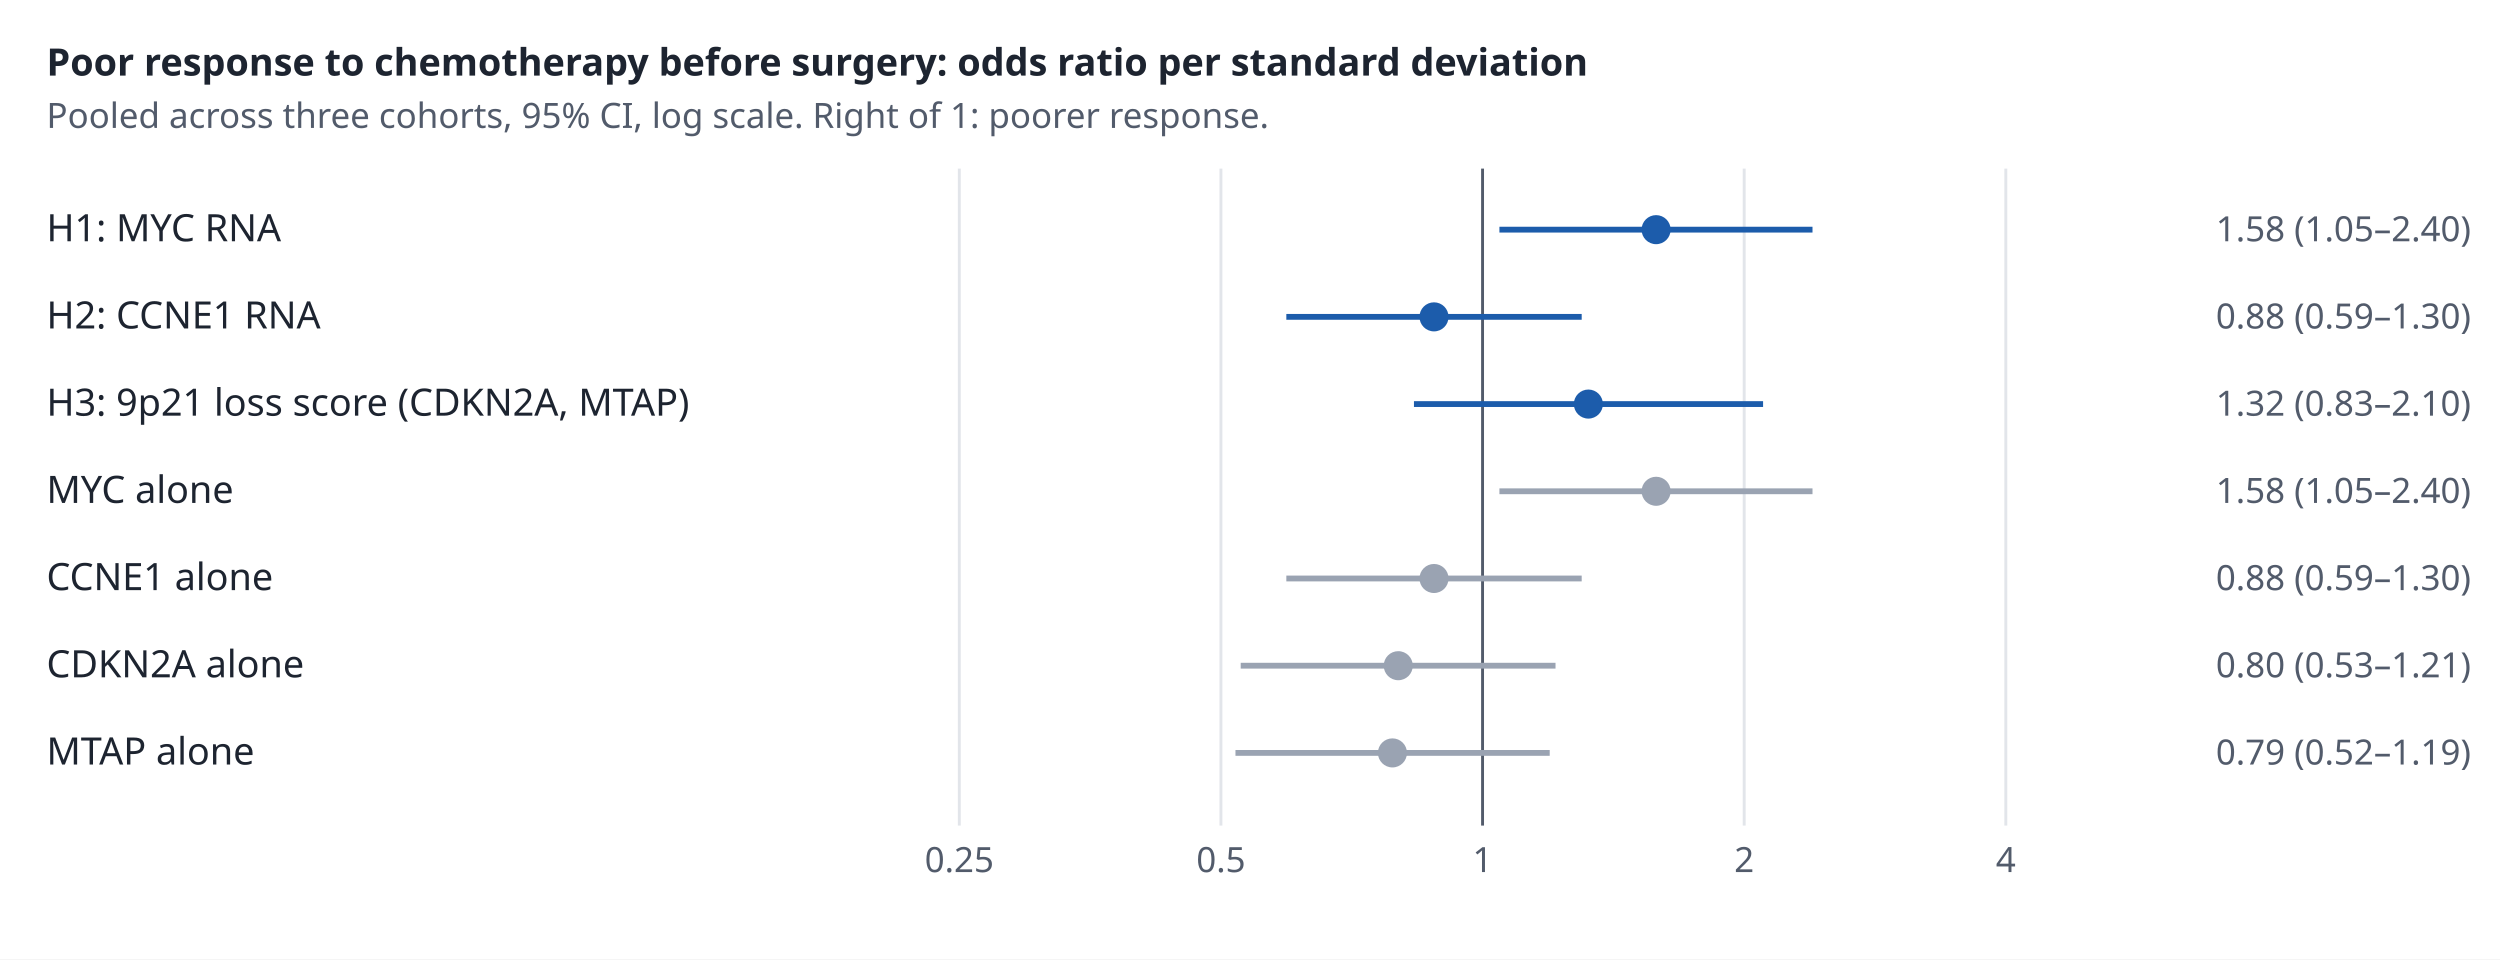
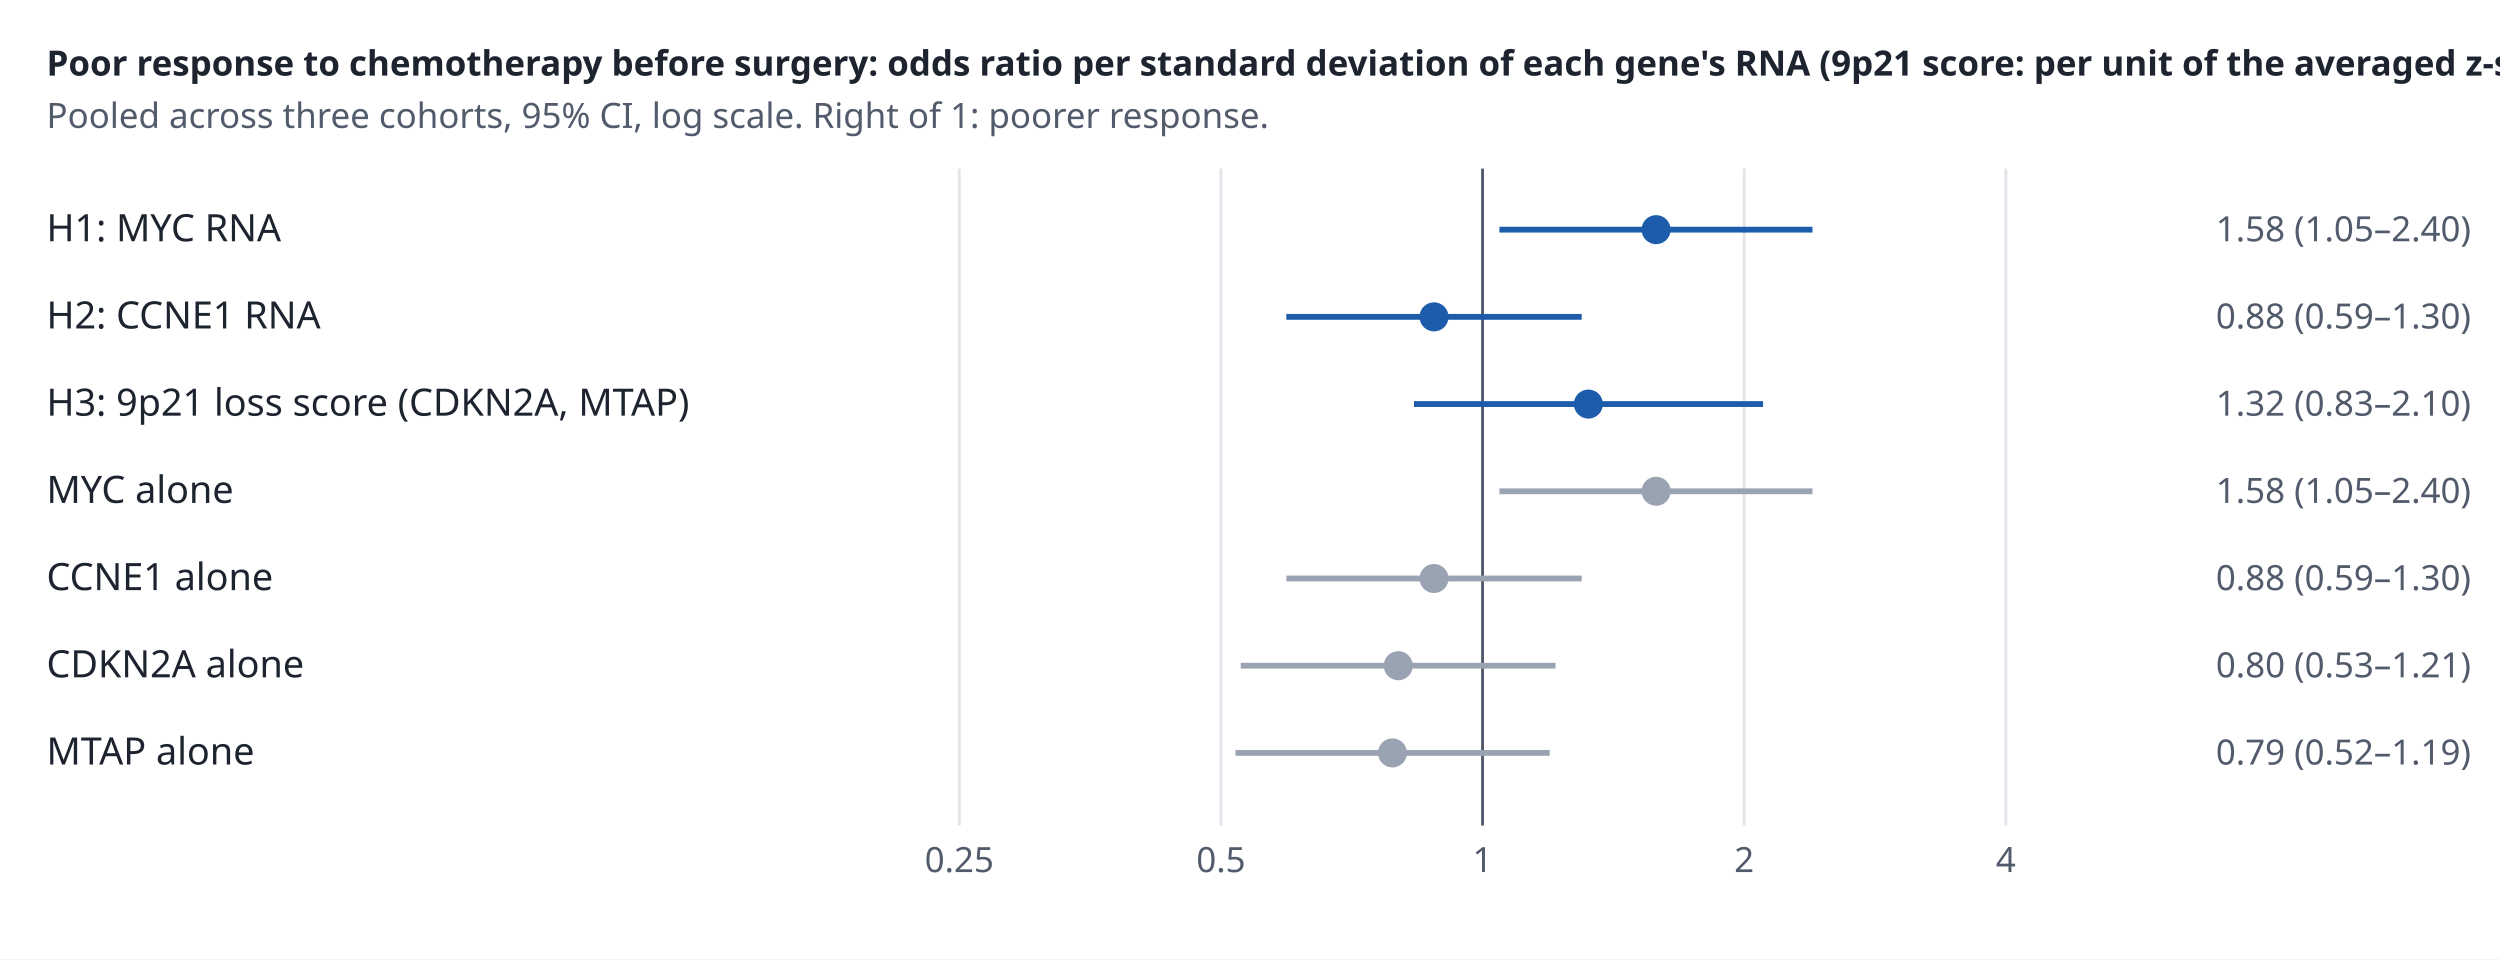
<svg xmlns="http://www.w3.org/2000/svg" viewBox="0 0 860 330" width="860" height="330" font-family="system-ui, sans-serif" font-size="13" role="img" aria-label="Odds of a poor response to chemotherapy before surgery, per standard deviation">
  <rect width="860" height="330" fill="#ffffff" />
-   <text x="16" y="26" font-weight="600" fill="#1d2430">Poor response to chemotherapy before surgery: odds ratio per standard deviation</text>
+   <text x="16" y="26" font-weight="600" fill="#1d2430" font-size="12">Poor response to chemotherapy before surgery: odds ratio per standard deviation of each gene's RNA (9p21 score: per unit of the averaged z-score)</text>
  <text x="16" y="44" fill="#525b6b" font-size="12">Pooled across three cohorts, 95% CI, log scale. Right of 1: poorer response.</text>
  <line x1="330.0" y1="58" x2="330.0" y2="284" stroke="#e2e5ea" />
  <text x="330.0" y="300" text-anchor="middle" fill="#525b6b" font-size="12">0.25</text>
  <line x1="420.0" y1="58" x2="420.0" y2="284" stroke="#e2e5ea" />
  <text x="420.0" y="300" text-anchor="middle" fill="#525b6b" font-size="12">0.5</text>
  <line x1="510.0" y1="58" x2="510.0" y2="284" stroke="#525b6b" />
  <text x="510.0" y="300" text-anchor="middle" fill="#525b6b" font-size="12">1</text>
  <line x1="600.0" y1="58" x2="600.0" y2="284" stroke="#e2e5ea" />
  <text x="600.0" y="300" text-anchor="middle" fill="#525b6b" font-size="12">2</text>
  <line x1="690.0" y1="58" x2="690.0" y2="284" stroke="#e2e5ea" />
  <text x="690.0" y="300" text-anchor="middle" fill="#525b6b" font-size="12">4</text>
  <text x="16" y="83.0" fill="#1d2430">H1: MYC RNA</text>
  <line x1="515.8" y1="79.0" x2="623.5" y2="79.0" stroke="#1c5cab" stroke-width="2" />
  <circle cx="569.7" cy="79.0" r="5" fill="#1c5cab" />
  <text x="850" y="83.0" text-anchor="end" fill="#525b6b" font-size="12">1.58 (1.05–2.40)</text>
  <text x="16" y="113.0" fill="#1d2430">H2: CCNE1 RNA</text>
  <line x1="442.5" y1="109.0" x2="544.1" y2="109.0" stroke="#1c5cab" stroke-width="2" />
  <circle cx="493.3" cy="109.0" r="5" fill="#1c5cab" />
  <text x="850" y="113.0" text-anchor="end" fill="#525b6b" font-size="12">0.88 (0.59–1.30)</text>
  <text x="16" y="143.0" fill="#1d2430">H3: 9p21 loss score (CDKN2A, MTAP)</text>
  <line x1="486.4" y1="139.0" x2="606.5" y2="139.0" stroke="#1c5cab" stroke-width="2" />
  <circle cx="546.4" cy="139.0" r="5" fill="#1c5cab" />
  <text x="850" y="143.0" text-anchor="end" fill="#525b6b" font-size="12">1.32 (0.83–2.10)</text>
  <text x="16" y="173.0" fill="#1d2430">   MYC alone</text>
  <line x1="515.8" y1="169.0" x2="623.5" y2="169.0" stroke="#9aa3b2" stroke-width="2" />
  <circle cx="569.7" cy="169.0" r="5" fill="#9aa3b2" />
  <text x="850" y="173.0" text-anchor="end" fill="#525b6b" font-size="12">1.58 (1.05–2.40)</text>
  <text x="16" y="203.0" fill="#1d2430">   CCNE1 alone</text>
  <line x1="442.5" y1="199.0" x2="544.1" y2="199.0" stroke="#9aa3b2" stroke-width="2" />
  <circle cx="493.3" cy="199.0" r="5" fill="#9aa3b2" />
  <text x="850" y="203.0" text-anchor="end" fill="#525b6b" font-size="12">0.88 (0.59–1.30)</text>
  <text x="16" y="233.0" fill="#1d2430">   CDKN2A alone</text>
  <line x1="426.8" y1="229.0" x2="535.1" y2="229.0" stroke="#9aa3b2" stroke-width="2" />
  <circle cx="481.0" cy="229.0" r="5" fill="#9aa3b2" />
  <text x="850" y="233.0" text-anchor="end" fill="#525b6b" font-size="12">0.80 (0.53–1.21)</text>
  <text x="16" y="263.0" fill="#1d2430">   MTAP alone</text>
  <line x1="425.0" y1="259.0" x2="533.1" y2="259.0" stroke="#9aa3b2" stroke-width="2" />
  <circle cx="479.0" cy="259.0" r="5" fill="#9aa3b2" />
  <text x="850" y="263.0" text-anchor="end" fill="#525b6b" font-size="12">0.79 (0.52–1.19)</text>
</svg>
